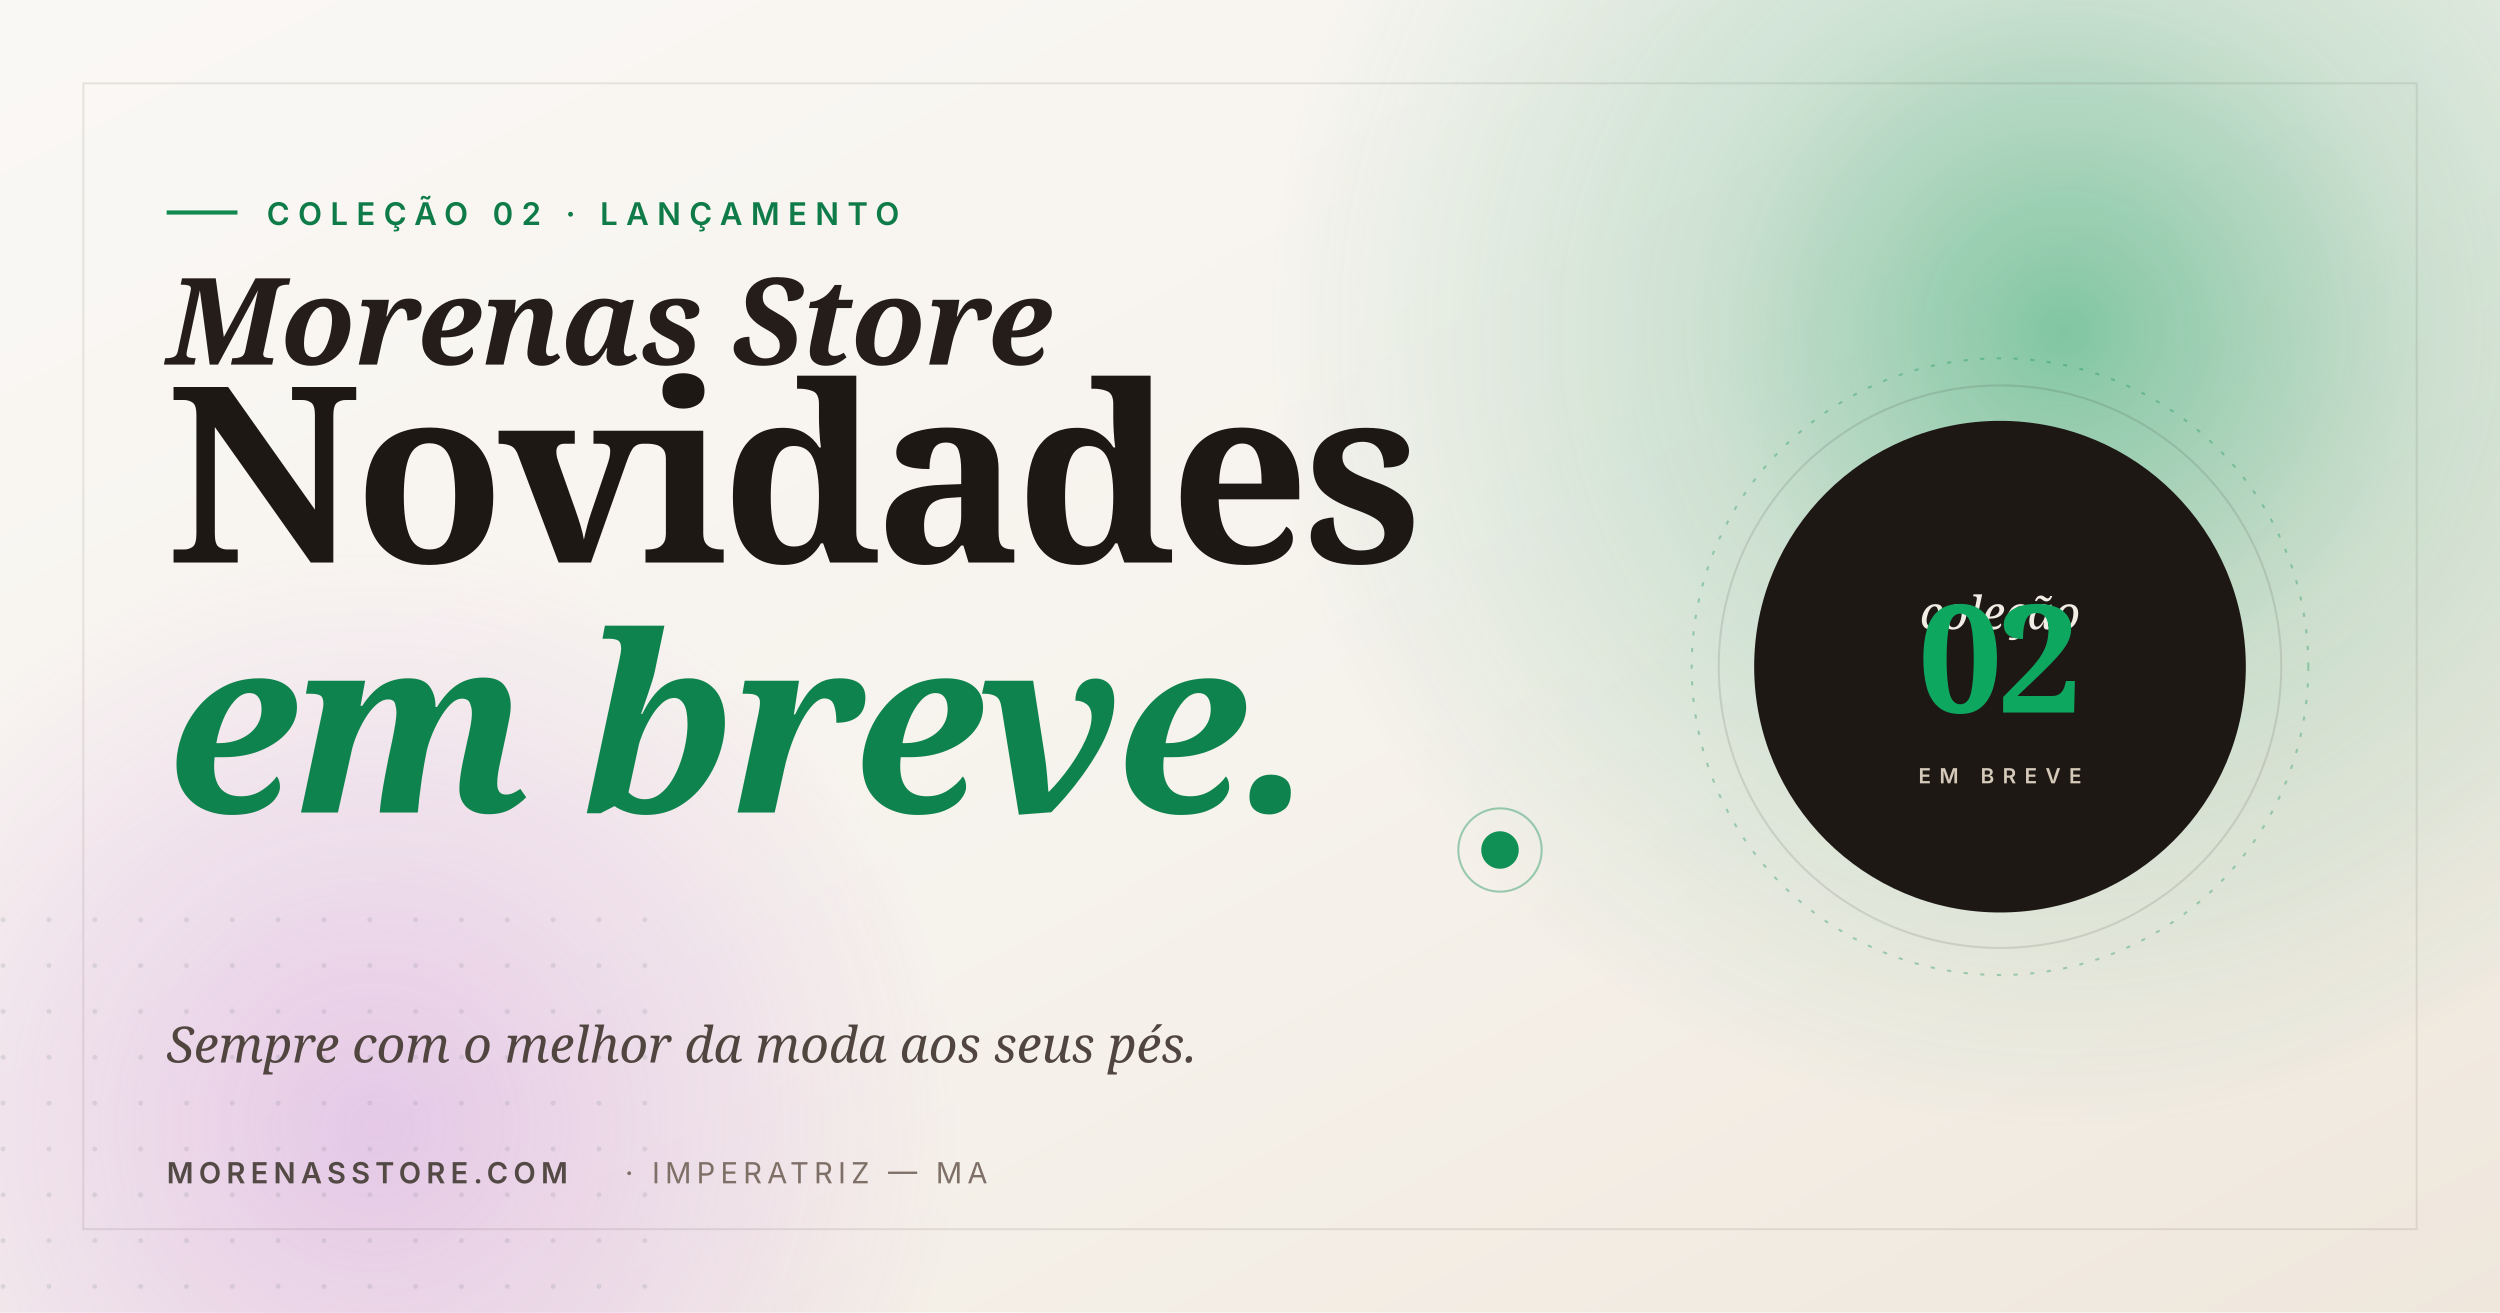
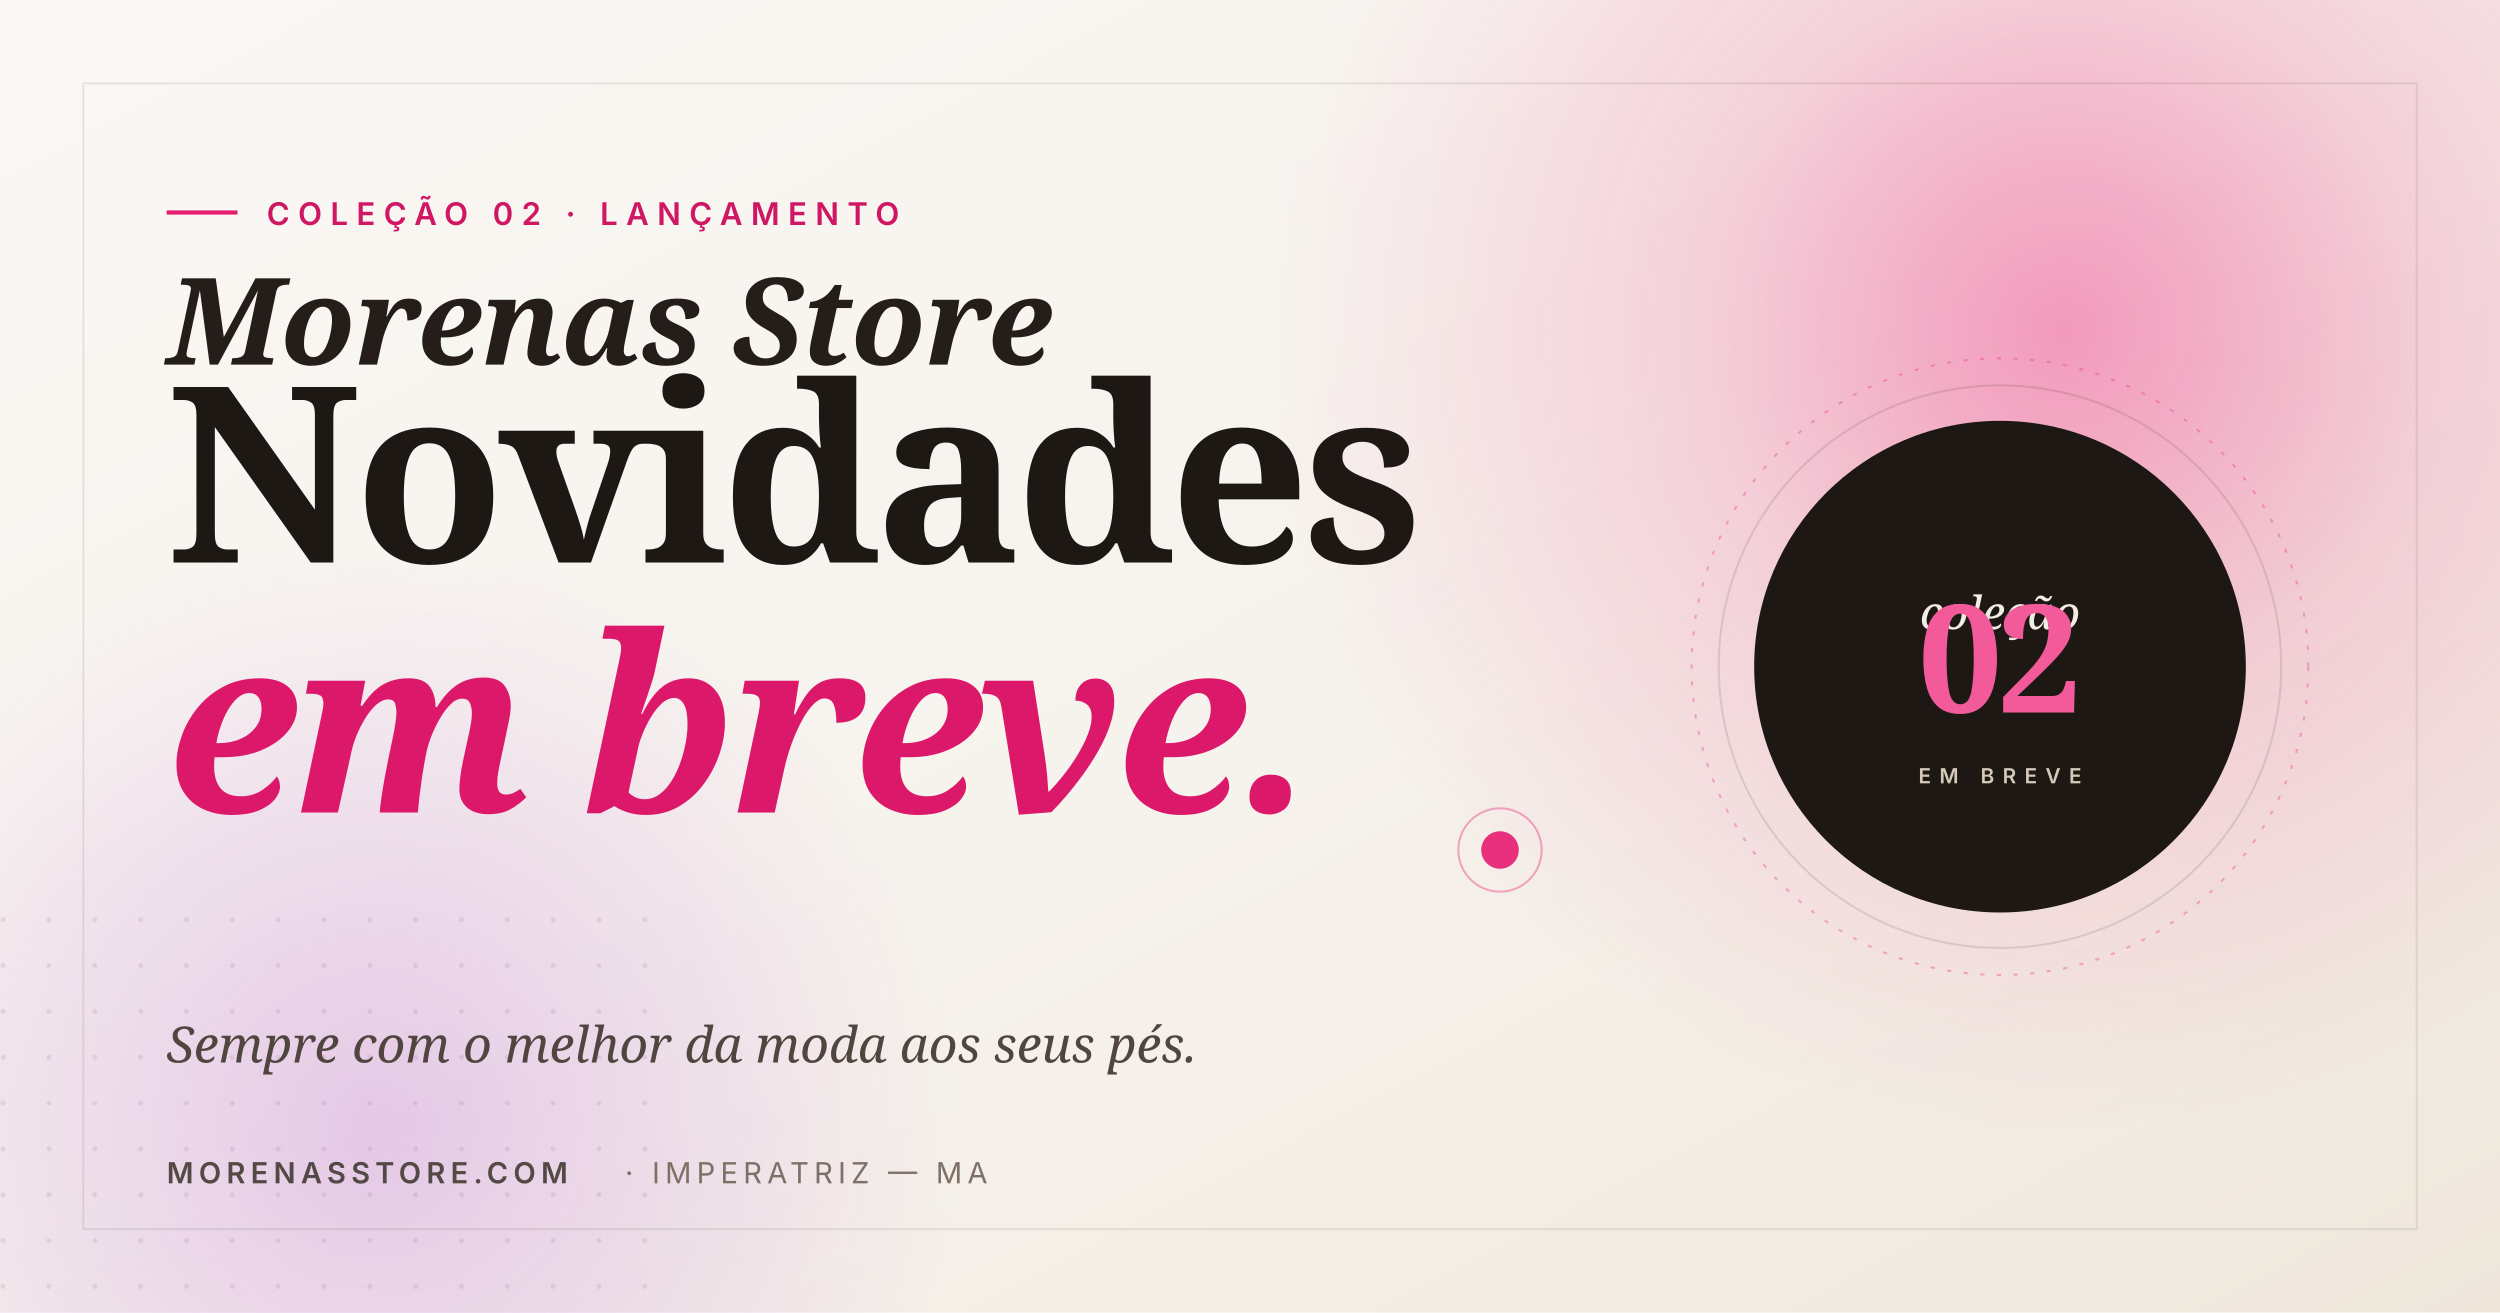
<svg xmlns="http://www.w3.org/2000/svg" viewBox="0 0 1200 630" width="1200" height="630">
  <defs>
    <linearGradient id="bg" x1="0" y1="0" x2="1" y2="1">
      <stop offset="0%" stop-color="#faf8f5" />
      <stop offset="55%" stop-color="#f6f2ec" />
      <stop offset="100%" stop-color="#efe7dc" />
    </linearGradient>
    <radialGradient id="glow" cx="50%" cy="50%" r="50%">
-       <stop offset="0%" stop-color="hsl(152, 85%, 32.9%)" stop-opacity="0.50" />
-       <stop offset="45%" stop-color="hsl(152, 80%, 31.4%)" stop-opacity="0.18" />
-       <stop offset="100%" stop-color="hsl(152, 80%, 31.4%)" stop-opacity="0" />
+       <stop offset="0%" stop-color="hsl(335, 85%, 60%)" stop-opacity="0.50" />
+       <stop offset="45%" stop-color="hsl(335, 80%, 55%)" stop-opacity="0.18" />
+       <stop offset="100%" stop-color="hsl(335, 80%, 55%)" stop-opacity="0" />
    </radialGradient>
    <radialGradient id="glow2" cx="50%" cy="50%" r="50%">
      <stop offset="0%" stop-color="hsl(285, 60%, 60%)" stop-opacity="0.28" />
      <stop offset="100%" stop-color="hsl(285, 60%, 60%)" stop-opacity="0" />
    </radialGradient>
    <filter id="soft" x="-20%" y="-20%" width="140%" height="140%">
      <feGaussianBlur stdDeviation="2" />
    </filter>
    <pattern id="dots" x="0" y="0" width="22" height="22" patternUnits="userSpaceOnUse">
-       <circle cx="1.5" cy="1.5" r="1.2" fill="hsl(152, 30%, 26.3%)" fill-opacity="0.14" />
+       <circle cx="1.5" cy="1.5" r="1.2" fill="hsl(335, 30%, 35%)" fill-opacity="0.14" />
    </pattern>
  </defs>
  <rect width="1200" height="630" fill="url(#bg)" />
  <rect x="0" y="430" width="320" height="200" fill="url(#dots)" opacity="0.9" />
  <circle cx="990" cy="160" r="380" fill="url(#glow)" />
  <circle cx="180" cy="540" r="280" fill="url(#glow2)" />
  <rect x="40" y="40" width="1120" height="550" fill="none" stroke="hsl(20, 14%, 18%)" stroke-opacity="0.10" stroke-width="1" />
  <g transform="translate(80, 92)">
-     <line x1="0" y1="10" x2="34" y2="10" stroke="hsl(152, 80%, 29.9%)" stroke-width="2" />
-     <text x="48" y="16" font-family="Inter, system-ui, sans-serif" font-size="15" font-weight="600" letter-spacing="4" fill="hsl(152, 80%, 26.8%)">COLEÇÃO 02 · LANÇAMENTO</text>
+     <line x1="0" y1="10" x2="34" y2="10" stroke="hsl(335, 80%, 50%)" stroke-width="2" />
+     <text x="48" y="16" font-family="Inter, system-ui, sans-serif" font-size="15" font-weight="600" letter-spacing="4" fill="hsl(335, 80%, 45%)">COLEÇÃO 02 · LANÇAMENTO</text>
  </g>
  <g transform="translate(80, 175)">
    <text x="0" y="0" font-family="'Playfair Display', Georgia, serif" font-size="58" font-weight="700" font-style="italic" fill="hsl(20, 18%, 12%)" letter-spacing="-0.5">Morenas Store</text>
  </g>
  <g transform="translate(80, 270)">
    <text x="0" y="0" font-family="'Playfair Display', Georgia, serif" font-size="118" font-weight="900" fill="hsl(20, 18%, 10%)" letter-spacing="-3" line-height="1">Novidades</text>
-     <text x="0" y="120" font-family="'Playfair Display', Georgia, serif" font-size="118" font-weight="900" font-style="italic" fill="hsl(152, 80%, 28.6%)" letter-spacing="-3">em breve.</text>
+     <text x="0" y="120" font-family="'Playfair Display', Georgia, serif" font-size="118" font-weight="900" font-style="italic" fill="hsl(335, 80%, 48%)" letter-spacing="-3">em breve.</text>
  </g>
  <g transform="translate(80, 510)">
    <text x="0" y="0" font-family="'Playfair Display', Georgia, serif" font-size="24" font-style="italic" fill="hsl(20, 12%, 28%)">
      Sempre com o melhor da moda aos seus pés.
    </text>
  </g>
  <g transform="translate(80, 568)">
    <text x="0" y="0" font-family="Inter, system-ui, sans-serif" font-size="14" font-weight="600" letter-spacing="2.5" fill="hsl(20, 10%, 30%)">
      MORENASSTORE.COM
    </text>
    <text x="220" y="0" font-family="Inter, system-ui, sans-serif" font-size="14" font-weight="400" letter-spacing="2.5" fill="hsl(20, 10%, 45%)">
      ·  IMPERATRIZ — MA
    </text>
  </g>
  <g transform="translate(960, 320)">
    <circle cx="0" cy="0" r="135" fill="none" stroke="hsl(20, 18%, 12%)" stroke-opacity="0.12" stroke-width="1" />
    <circle cx="0" cy="0" r="118" fill="hsl(20, 18%, 10%)" />
    <text x="0" y="-18" text-anchor="middle" font-family="'Playfair Display', Georgia, serif" font-style="italic" font-size="22" fill="hsl(35, 30%, 92%)">coleção</text>
-     <text x="0" y="22" text-anchor="middle" font-family="'Playfair Display', Georgia, serif" font-size="72" font-weight="900" fill="hsl(152, 85%, 35.3%)" letter-spacing="-2">02</text>
+     <text x="0" y="22" text-anchor="middle" font-family="'Playfair Display', Georgia, serif" font-size="72" font-weight="900" fill="hsl(335, 85%, 65%)" letter-spacing="-2">02</text>
    <text x="0" y="56" text-anchor="middle" font-family="Inter, system-ui, sans-serif" font-size="10" font-weight="600" letter-spacing="4" fill="hsl(35, 25%, 78%)">EM BREVE</text>
-     <circle cx="0" cy="0" r="148" fill="none" stroke="hsl(152, 80%, 31.4%)" stroke-opacity="0.35" stroke-width="1" stroke-dasharray="2 6" />
+     <circle cx="0" cy="0" r="148" fill="none" stroke="hsl(335, 80%, 55%)" stroke-opacity="0.35" stroke-width="1" stroke-dasharray="2 6" />
  </g>
  <g transform="translate(720, 408)">
-     <circle cx="0" cy="0" r="9" fill="hsl(152, 80%, 31.4%)" />
-     <circle cx="0" cy="0" r="20" fill="none" stroke="hsl(152, 80%, 31.4%)" stroke-opacity="0.4" />
+     <circle cx="0" cy="0" r="9" fill="hsl(335, 80%, 55%)" />
+     <circle cx="0" cy="0" r="20" fill="none" stroke="hsl(335, 80%, 55%)" stroke-opacity="0.4" />
  </g>
</svg>
